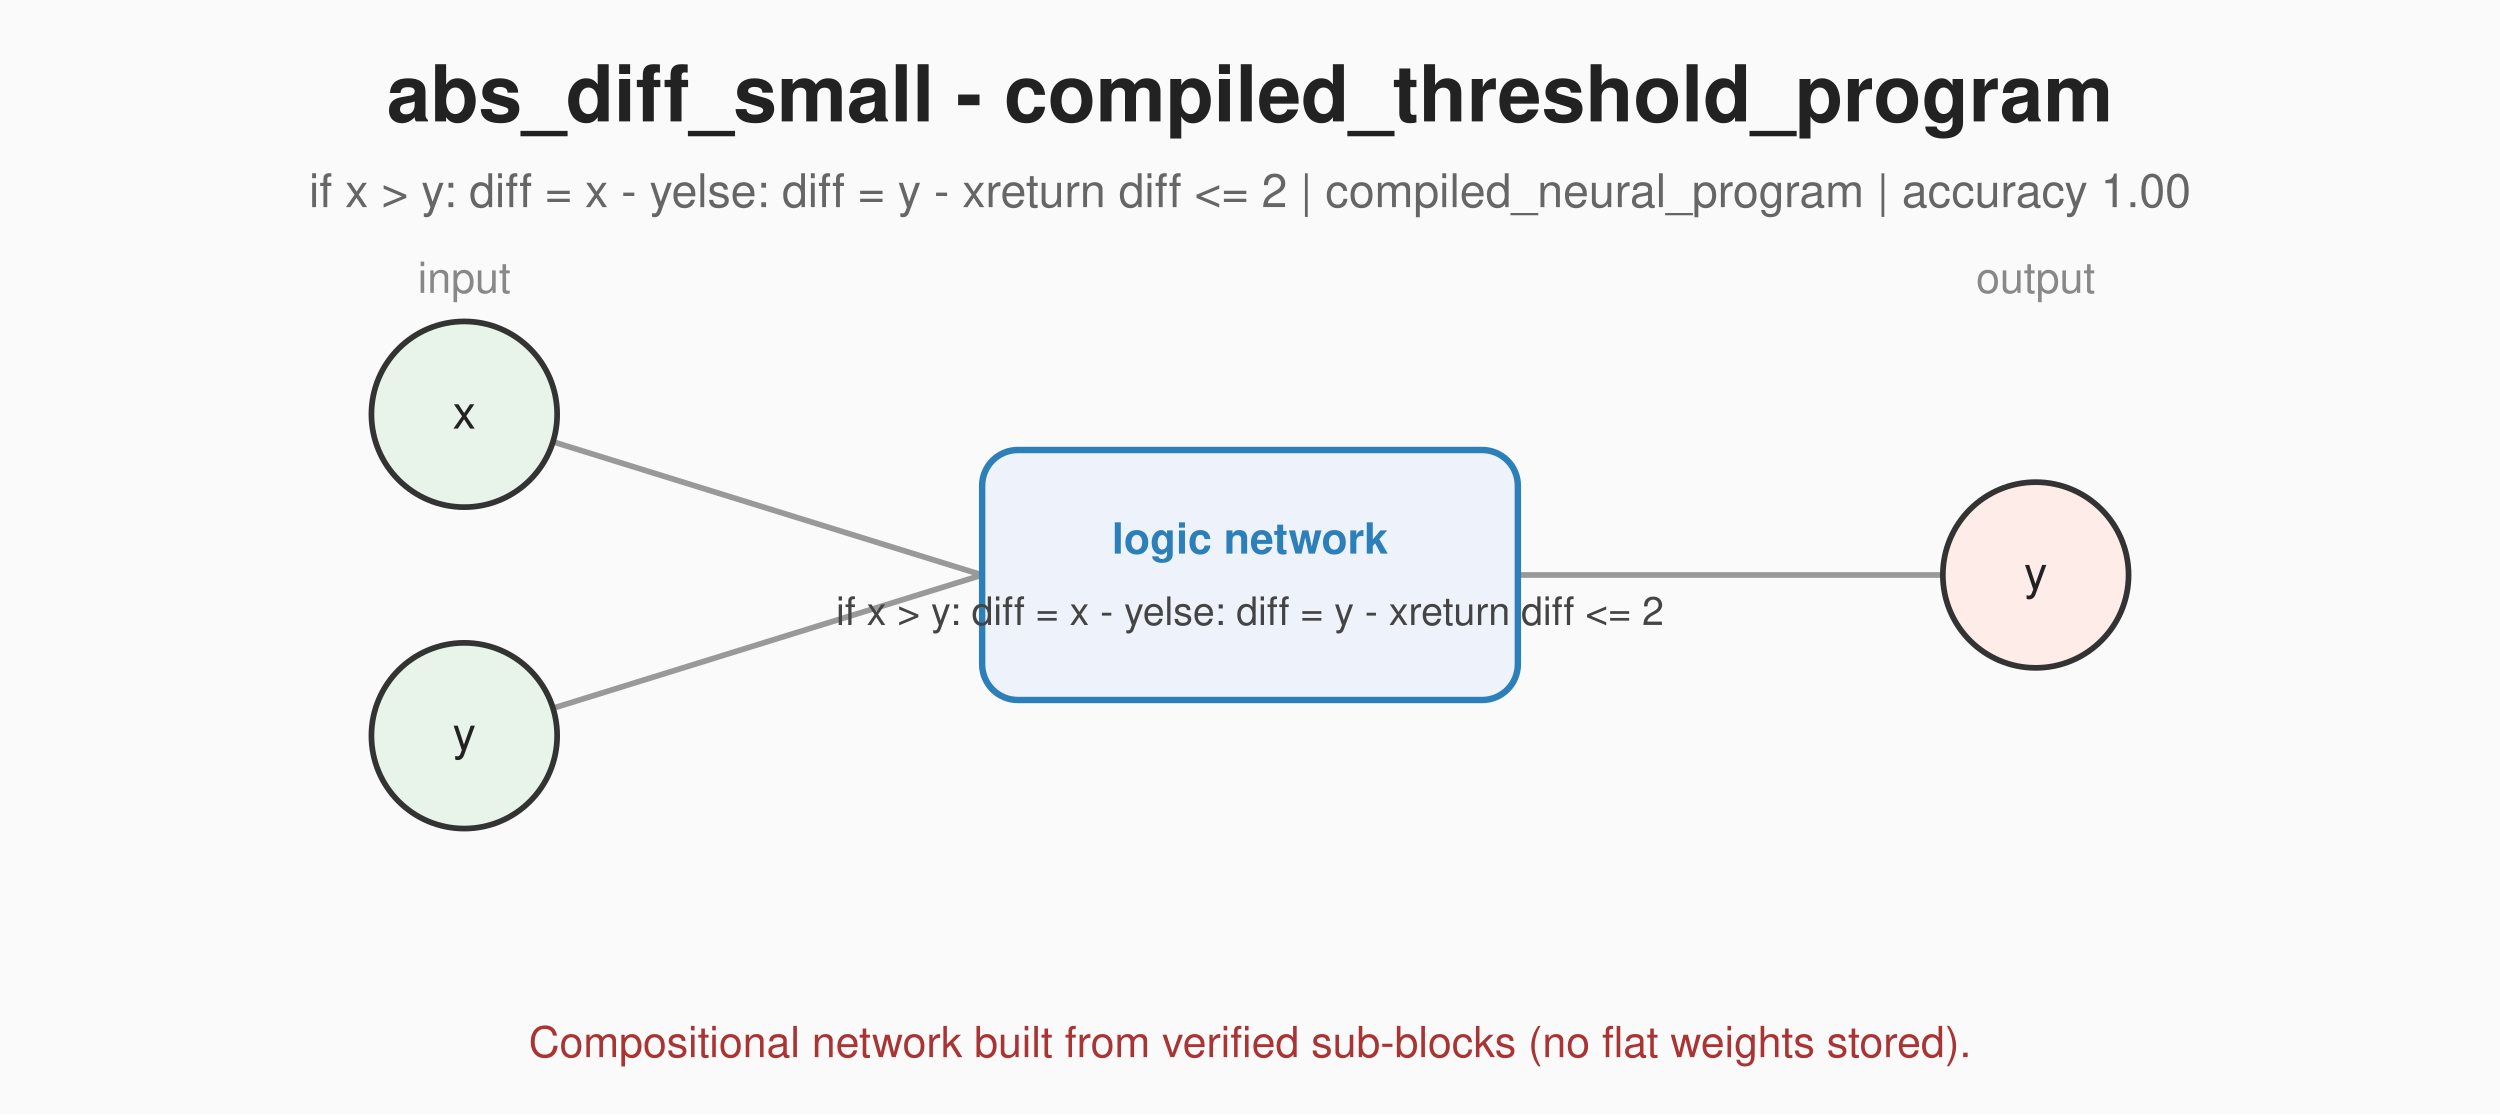
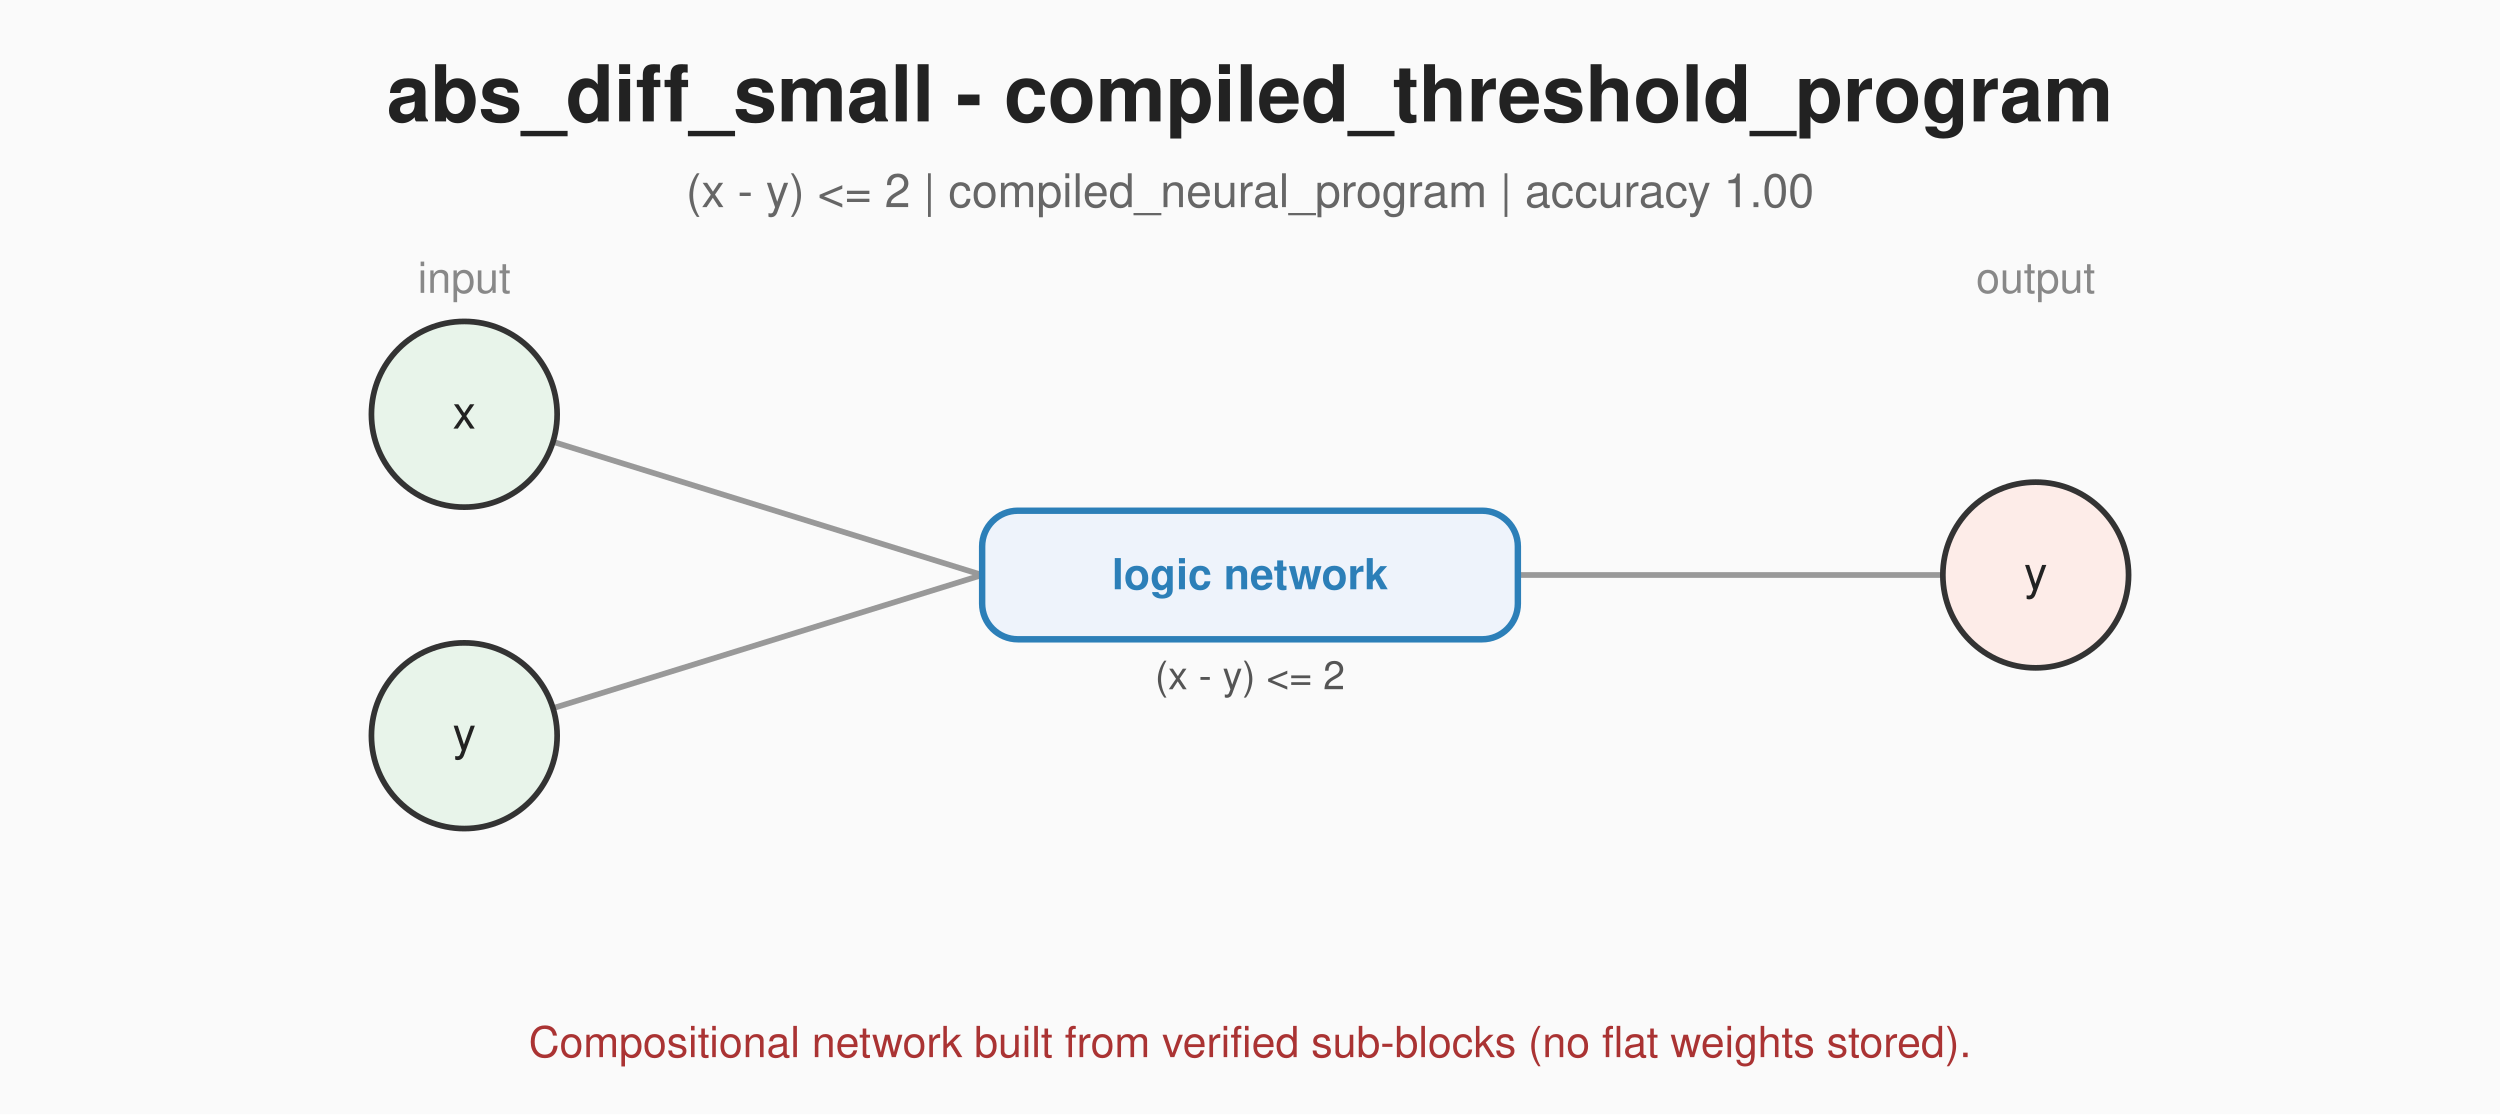
<svg xmlns="http://www.w3.org/2000/svg" width="700" height="312" viewBox="0 0 700 312" font-family="Helvetica, Arial, sans-serif">
+   <style type="text/css">
+   .edge { cursor: pointer; }
+   .edge-line { transition: stroke-width .15s, stroke-opacity .15s; }
+   .edge:hover .edge-line { stroke-opacity: 1; stroke-width: 5; }
+   .edge .wlabel { transition: opacity .15s; }
+   .edge:hover .wlabel rect { stroke-width: 2; }
+   .neuron { cursor: pointer; transition: stroke-width .15s; }
+   .neuron:hover { stroke-width: 3; }
+   .neuron.dim { opacity: .35; }
+   .edge.dim .edge-line { opacity: .2; }
+   .edge.dim .wlabel { opacity: .25; }
+   svg.hide-weights .wlabel { display: none; }
+   svg.hide-biases .bias-label { display: none; }
+ </style>
  <rect width="700" height="312" fill="#fafafa" />
  <text x="350.0" y="34" text-anchor="middle" font-size="22" font-weight="bold" fill="#222">abs_diff_small - compiled_threshold_program</text>
-   <text x="350.0" y="58" text-anchor="middle" font-size="13" fill="#666">
- if x &gt; y:
-     diff = x - y
- else:
-     diff = y - x
- return diff &lt;= 2
-   |  compiled_neural_program  |  accuracy 1.00</text>
-   <line x1="130.0" y1="116.0" x2="275.0" y2="161.0" stroke="#999" stroke-width="1.6" />
-   <line x1="130.0" y1="206.0" x2="275.0" y2="161.0" stroke="#999" stroke-width="1.6" />
-   <line x1="425.0" y1="161.0" x2="570.0" y2="161.0" stroke="#999" stroke-width="1.6" />
-   <rect x="275.0" y="126.0" width="150" height="70" rx="10" fill="#eef3fb" stroke="#2c7fb8" stroke-width="1.8" />
-   <text x="350.0" y="155.0" text-anchor="middle" font-size="12" fill="#2c7fb8" font-weight="bold">logic network</text>
-   <text x="350.0" y="175.0" text-anchor="middle" font-size="11" fill="#444">
- if x &gt; y:
-     diff = x - y
- else:
-     diff = y - x
- return diff &lt;= 2
- </text>
-   <circle cx="130.0" cy="116.0" r="26" fill="#e8f4ea" stroke="#333333" stroke-width="1.6" />
-   <text x="130.0" y="120.0" text-anchor="middle" font-size="13" fill="#222">x</text>
-   <circle cx="130.0" cy="206.0" r="26" fill="#e8f4ea" stroke="#333333" stroke-width="1.6" />
-   <text x="130.0" y="210.0" text-anchor="middle" font-size="13" fill="#222">y</text>
-   <circle cx="570.0" cy="161.0" r="26" fill="#fdece8" stroke="#333333" stroke-width="1.6" />
-   <text x="570.0" y="165.0" text-anchor="middle" font-size="13" fill="#222">y</text>
-   <text x="130.0" y="82.0" text-anchor="middle" font-size="12" fill="#888">input</text>
-   <text x="570.0" y="82.0" text-anchor="middle" font-size="12" fill="#888">output</text>
-   <text x="350.0" y="296" text-anchor="middle" font-size="12" fill="#a33">Compositional network built from verified sub-blocks (no flat weights stored).</text>
+   <text x="350.0" y="58" text-anchor="middle" font-size="13" fill="#666">(x - y) &lt;= 2  |  compiled_neural_program  |  accuracy 1.00</text>
+   <g id="diagram">
+     <line x1="130.0" y1="116.0" x2="275.0" y2="161.0" stroke="#999" stroke-width="1.6" />
+     <line x1="130.0" y1="206.0" x2="275.0" y2="161.0" stroke="#999" stroke-width="1.6" />
+     <line x1="425.0" y1="161.0" x2="570.0" y2="161.0" stroke="#999" stroke-width="1.6" />
+     <rect x="275.0" y="143.0" width="150" height="36" rx="10" fill="#eef3fb" stroke="#2c7fb8" stroke-width="1.8" />
+     <text x="350.0" y="165.0" text-anchor="middle" font-size="12" fill="#2c7fb8" font-weight="bold">logic network</text>
+     <text x="350.0" y="193.0" text-anchor="middle" font-size="11" fill="#555">
+       <tspan x="350.0" dy="0">(x - y) &lt;= 2</tspan>
+     </text>
+     <circle cx="130.0" cy="116.0" r="26" fill="#e8f4ea" stroke="#333333" stroke-width="1.6" />
+     <text x="130.0" y="120.0" text-anchor="middle" font-size="13" fill="#222">x</text>
+     <circle cx="130.0" cy="206.0" r="26" fill="#e8f4ea" stroke="#333333" stroke-width="1.6" />
+     <text x="130.0" y="210.0" text-anchor="middle" font-size="13" fill="#222">y</text>
+     <circle cx="570.0" cy="161.0" r="26" fill="#fdece8" stroke="#333333" stroke-width="1.6" />
+     <text x="570.0" y="165.0" text-anchor="middle" font-size="13" fill="#222">y</text>
+     <text x="130.0" y="82.0" text-anchor="middle" font-size="12" fill="#888">input</text>
+     <text x="570.0" y="82.0" text-anchor="middle" font-size="12" fill="#888">output</text>
+     <text x="350.0" y="296" text-anchor="middle" font-size="12" fill="#a33">Compositional network built from verified sub-blocks (no flat weights stored).</text>
+   </g>
</svg>
